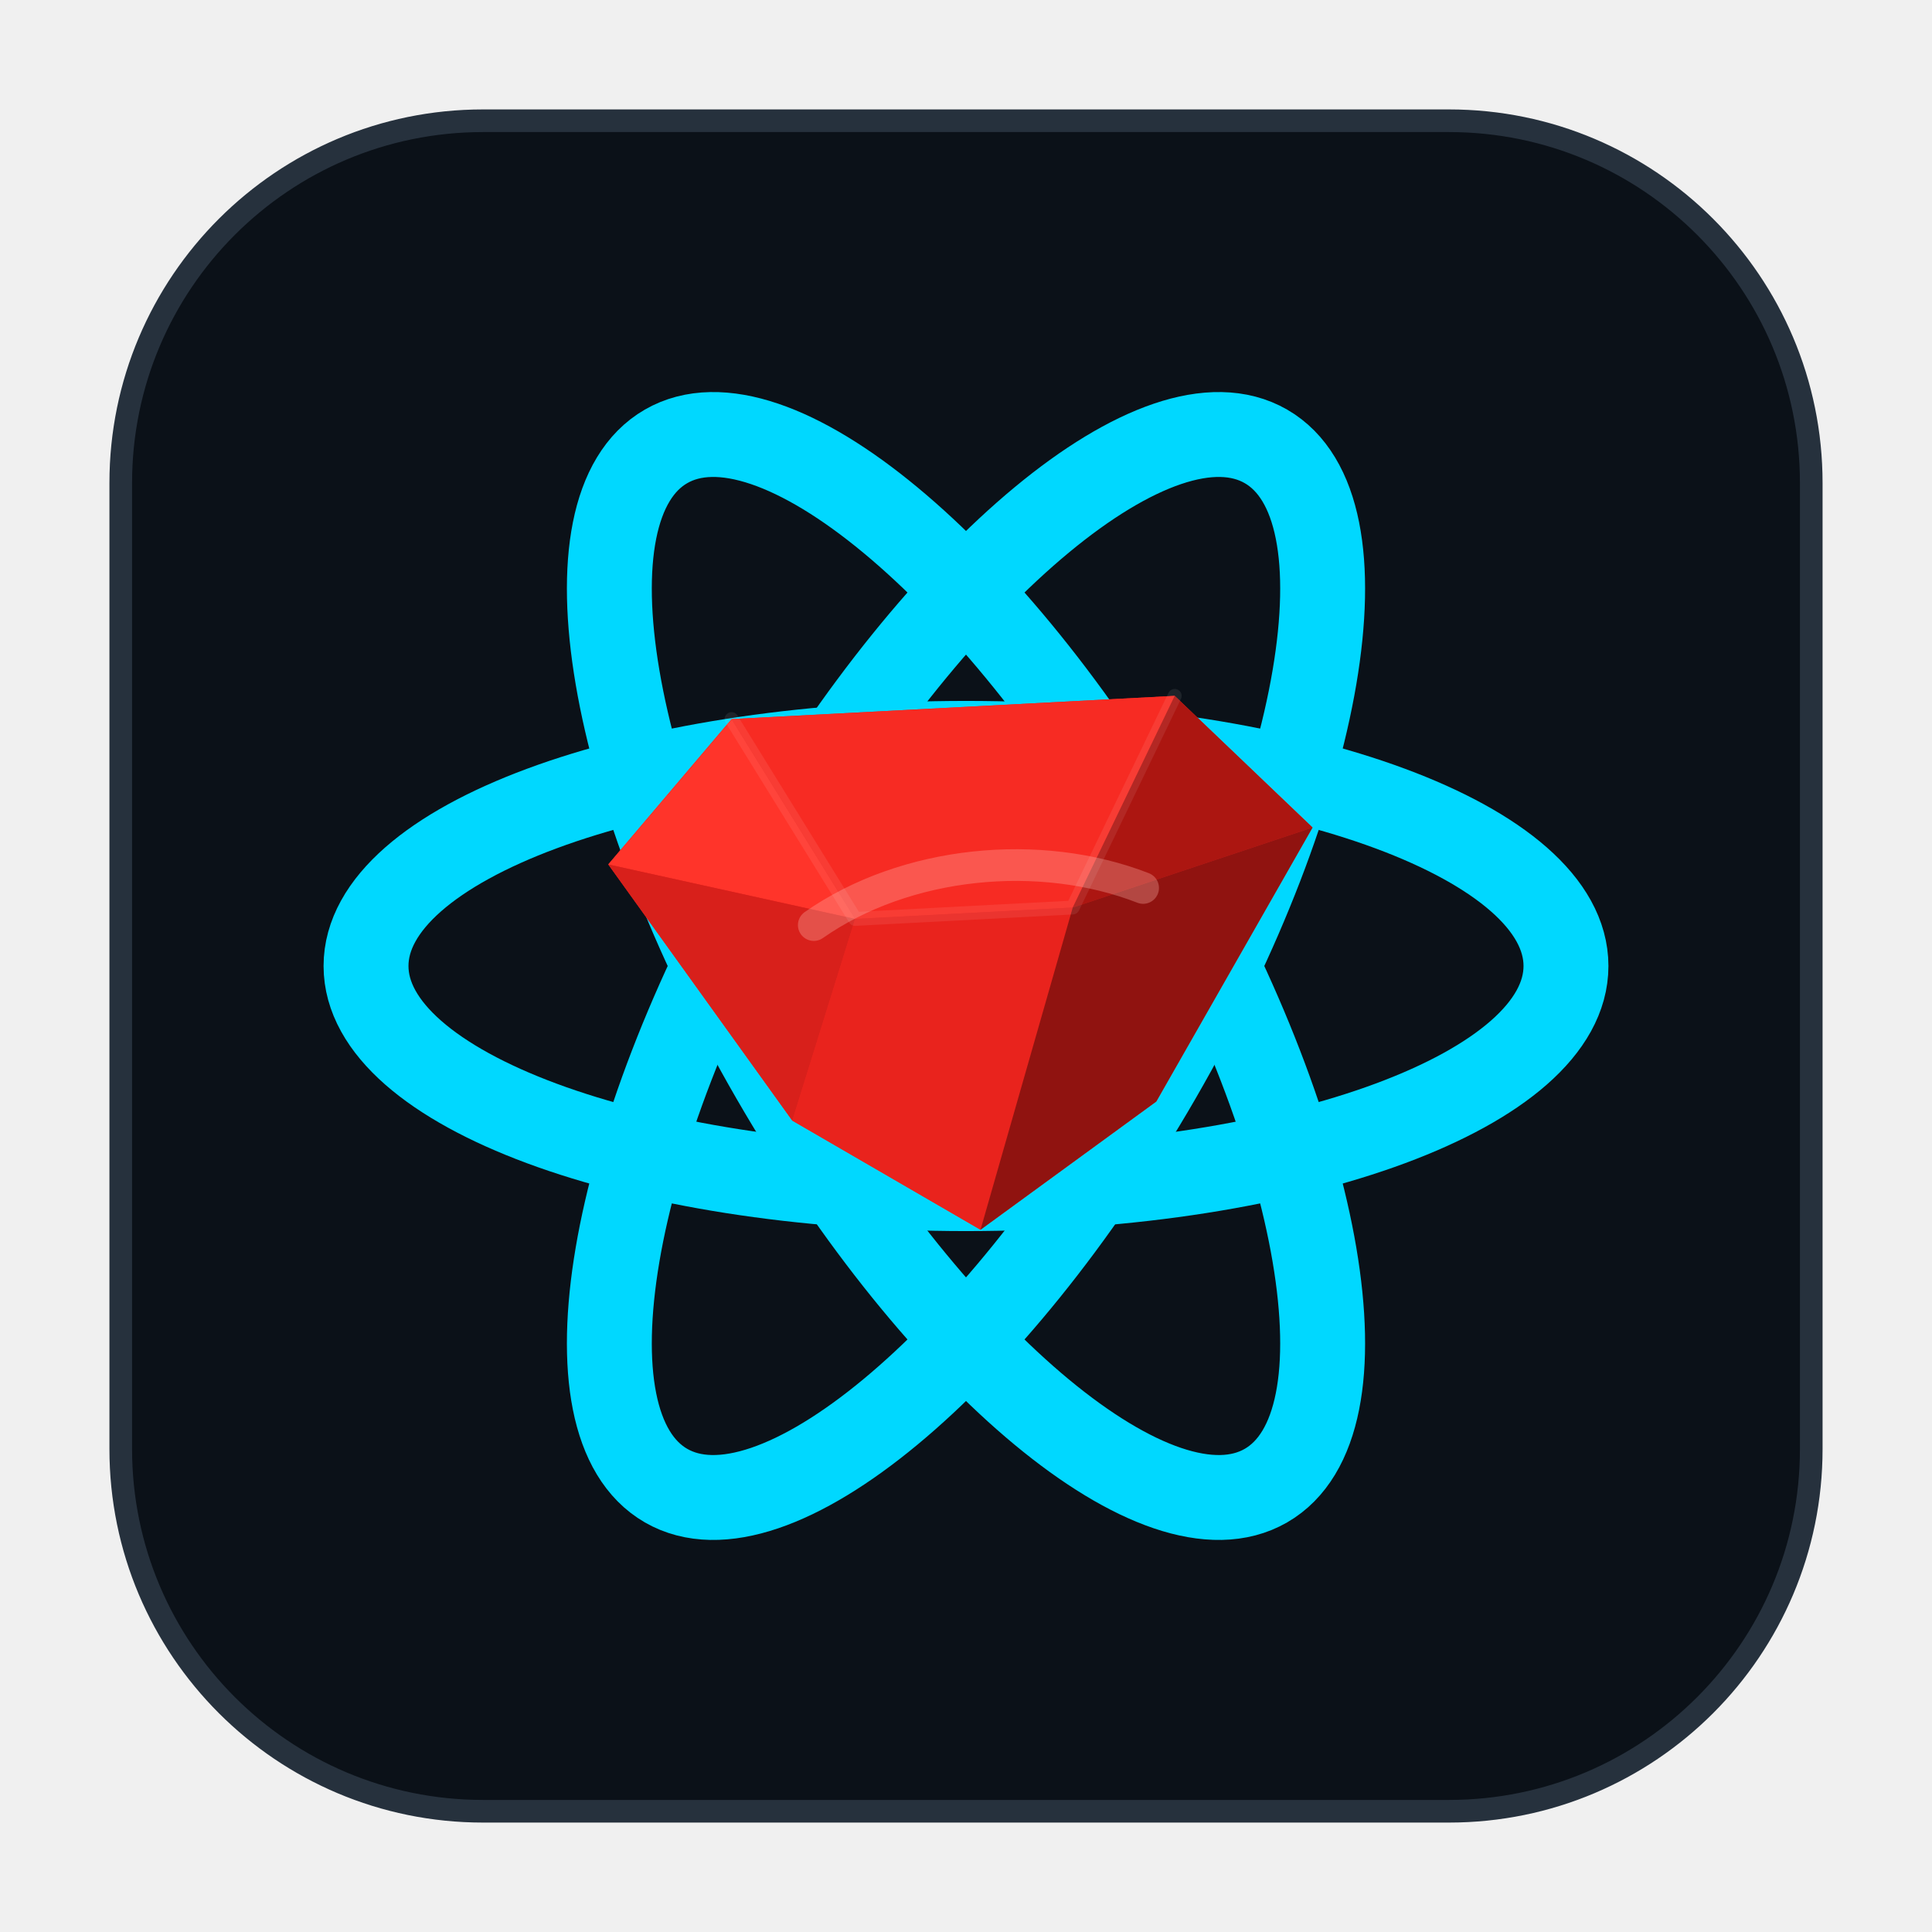
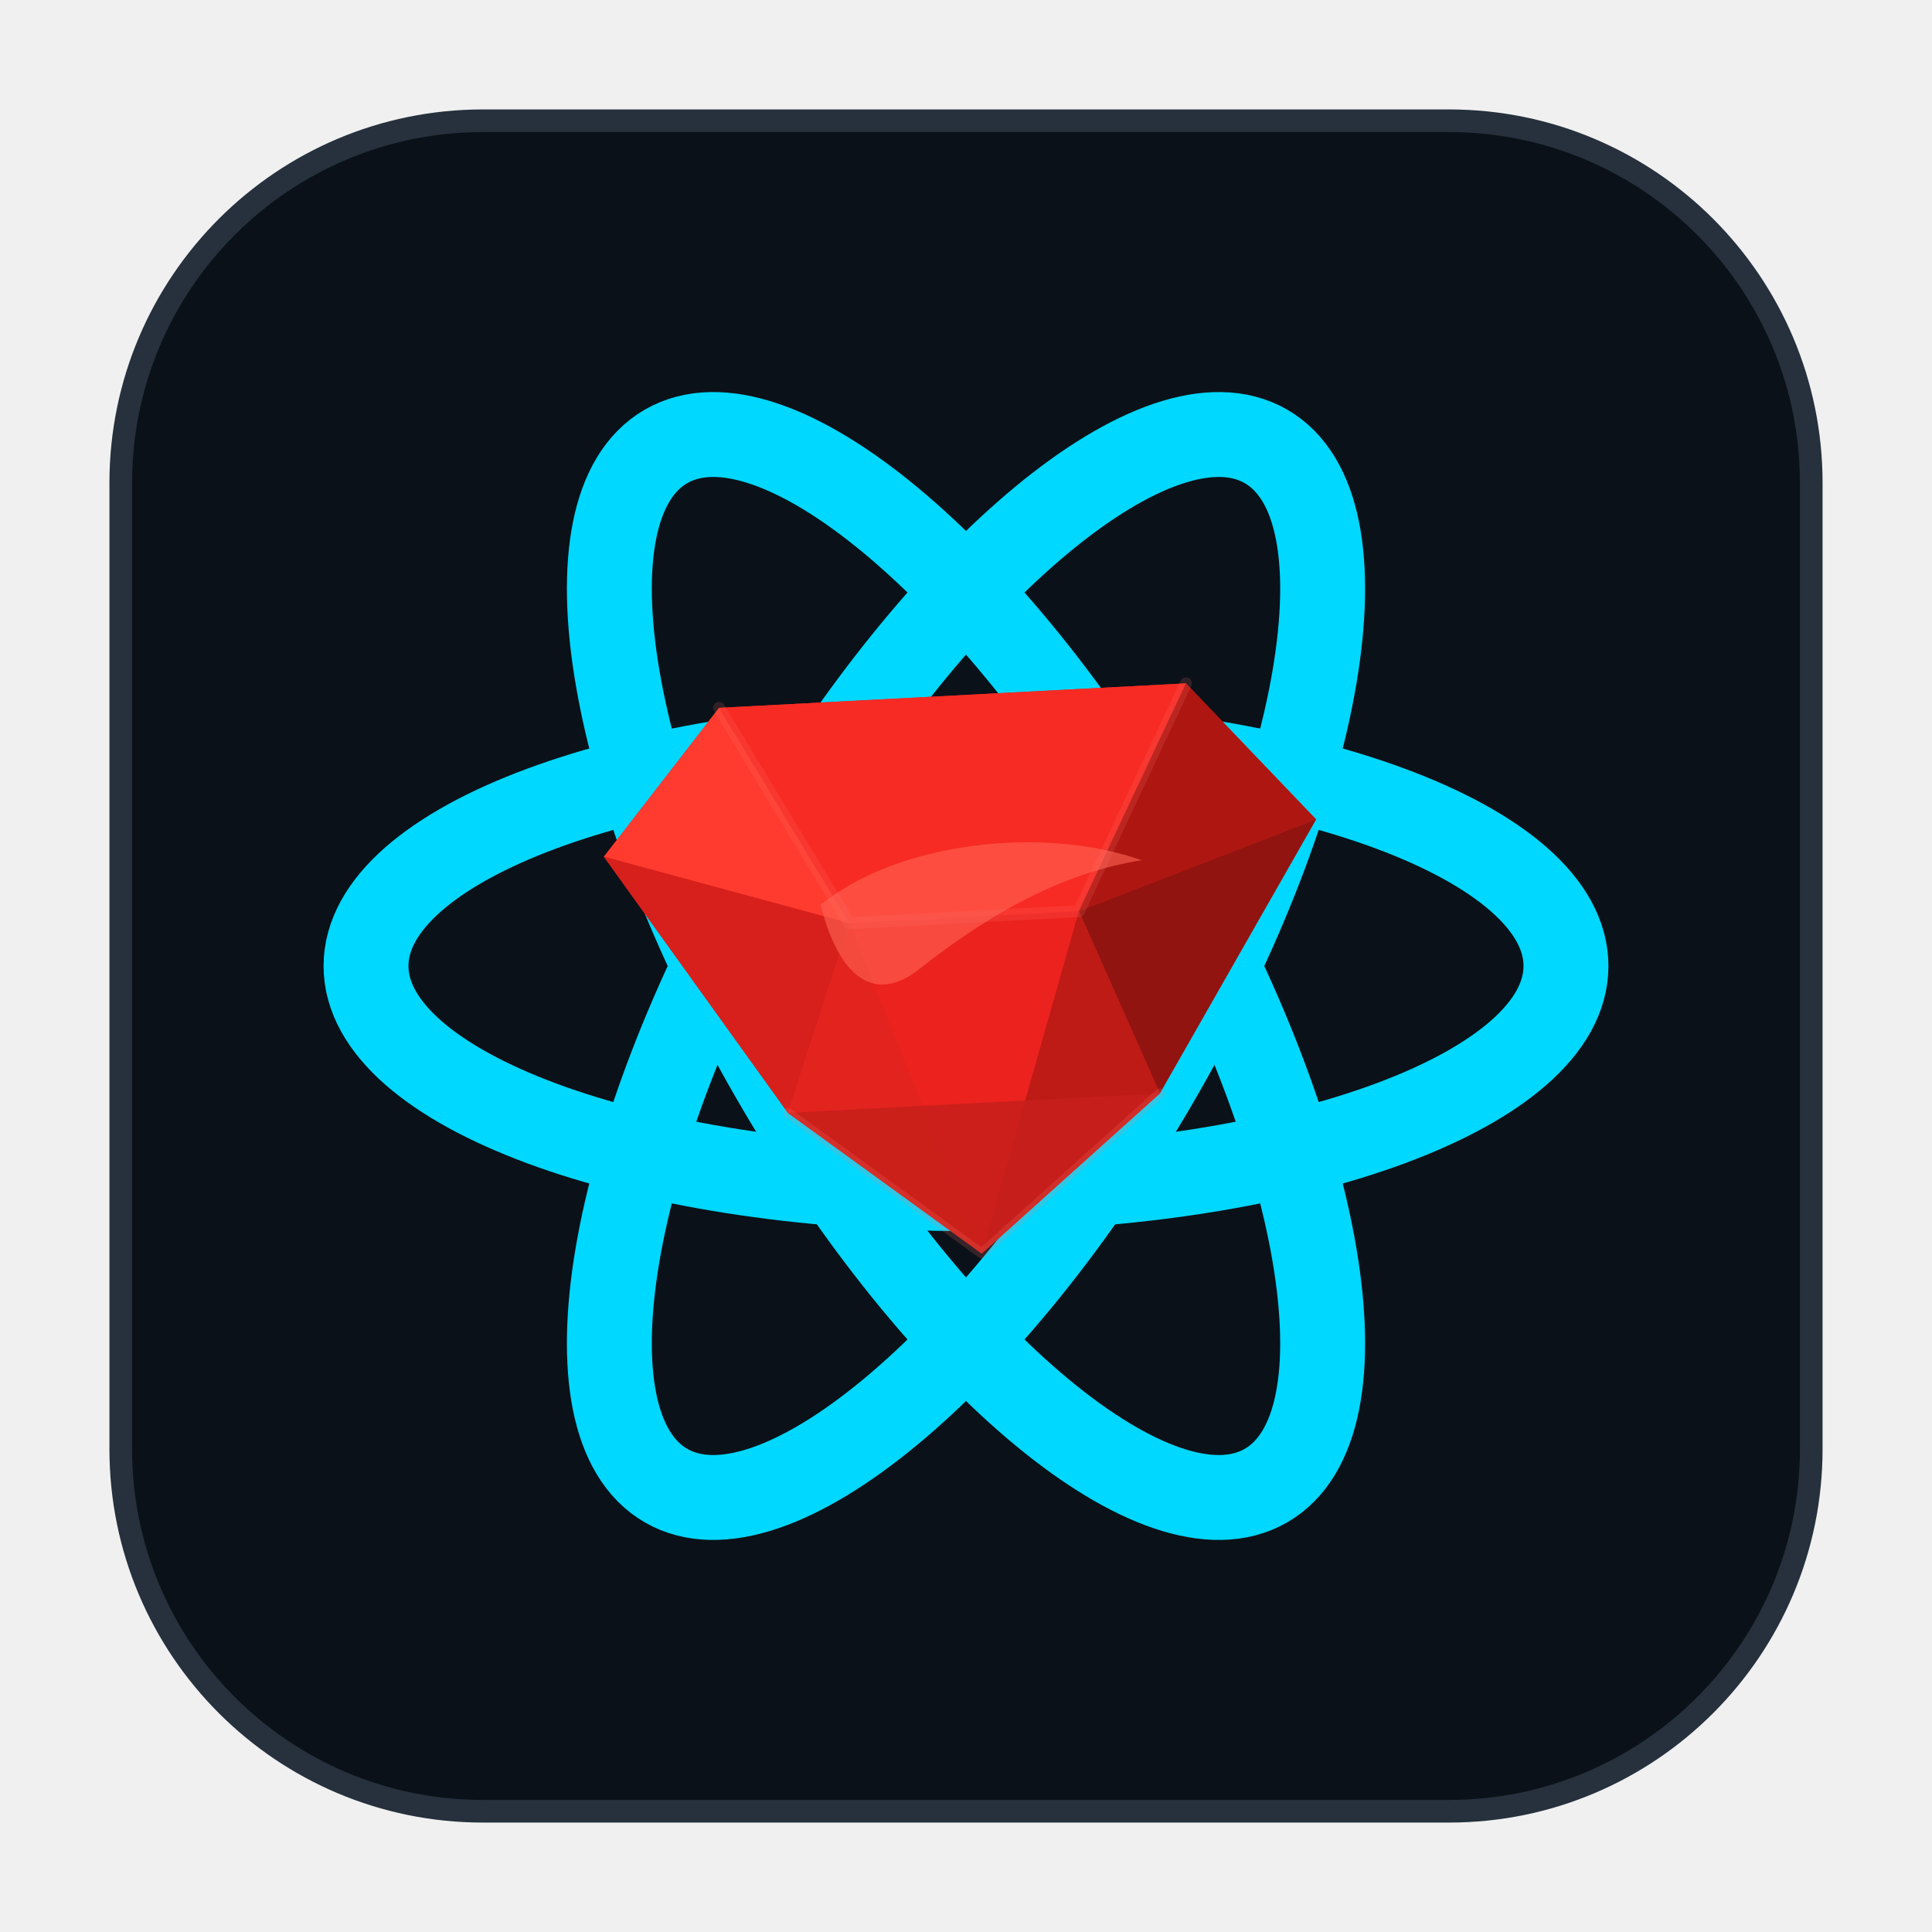
- <svg xmlns="http://www.w3.org/2000/svg" viewBox="0 0 1024 1024" role="img" aria-label="React on Rails — Balanced facets + tip — reduced tilt icon">
+ <svg xmlns="http://www.w3.org/2000/svg" viewBox="0 0 1024 1024" role="img" aria-label="React on Rails — Reduced tilt + full triangle + red glint">
  <rect x="64" y="64" width="896" height="896" rx="192" fill="#0B1118" stroke="#26313D" stroke-width="12" />
  <g>
    <g fill="none" stroke="#00D8FF" stroke-width="45" stroke-linecap="round" stroke-linejoin="round">
      <ellipse cx="512" cy="512" rx="318" ry="118" />
      <ellipse cx="512" cy="512" rx="318" ry="118" transform="rotate(60 512 512)" />
      <ellipse cx="512" cy="512" rx="318" ry="118" transform="rotate(-60 512 512)" />
    </g>
    <g transform="translate(512 505) rotate(-3) scale(1.05)">
-       <path d="M-178 -54 L-112 -124 L112 -124 L178 -54 L92 80 L0 140 L-92 80 Z" fill="#EC221E" />
-       <path d="M-178 -54 L-112 -124 L-55 -20 Z" fill="#FF342A" />
-       <path d="M-112 -124 L112 -124 L55 -20 L-55 -20 Z" fill="#F72B23" />
-       <path d="M112 -124 L178 -54 L55 -20 Z" fill="#A81510" opacity="0.94" />
-       <path d="M-178 -54 L-55 -20 L-92 80 Z" fill="#D8201B" />
-       <path d="M-92 80 L-55 -20 L55 -20 L0 140 Z" fill="#E9231D" />
-       <path d="M55 -20 L178 -54 L92 80 L0 140 Z" fill="#76100C" opacity="0.78" />
-       <path d="M-76 -18 C-28 -48 40 -51 91 -28" fill="none" stroke="#FFB6AD" stroke-width="16" stroke-linecap="round" opacity="0.32" />
-       <path d="M-112 -124 L-55 -20 L55 -20 L112 -124" fill="none" stroke="#FFFFFF" stroke-width="7" stroke-linecap="round" stroke-linejoin="round" opacity="0.08" />
+       <path d="M-180 -58 L-118 -130 L118 -130 L180 -58 L94 76 L0 152 L-94 76 Z" fill="#EC221E" />
+       <path d="M-180 -58 L-118 -130 L-58 -18 Z" fill="#FF3B30" />
+       <path d="M-118 -130 L118 -130 L58 -18 L-58 -18 Z" fill="#F72B23" />
+       <path d="M118 -130 L180 -58 L58 -18 Z" fill="#A81510" opacity="0.92" />
+       <path d="M-180 -58 L-58 -18 L-94 76 Z" fill="#D7201B" />
+       <path d="M58 -18 L180 -58 L94 76 Z" fill="#75100C" opacity="0.76" />
+       <path d="M-94 76 L-58 -18 L0 152 Z" fill="#E3231D" />
+       <path d="M58 -18 L94 76 L0 152 Z" fill="#B81914" opacity="0.88" />
+       <path d="M-94 76 L94 76 L0 152 Z" fill="#C81F1A" opacity="0.88" />
+       <path d="M-72 -28 C-31 -58 43 -62 91 -42 C52 -38 14 -20 -24 7 C-48 24 -65 8 -72 -28 Z" fill="#FF6252" opacity="0.62" />
+       <path d="M-118 -130 L-58 -18 L58 -18 L118 -130" fill="none" stroke="#FF7A70" stroke-width="6" stroke-linecap="round" stroke-linejoin="round" opacity="0.16" />
+       <path d="M-94 76 L0 152 L94 76" fill="none" stroke="#FF7A70" stroke-width="5" stroke-linecap="round" stroke-linejoin="round" opacity="0.18" />
    </g>
  </g>
</svg>
